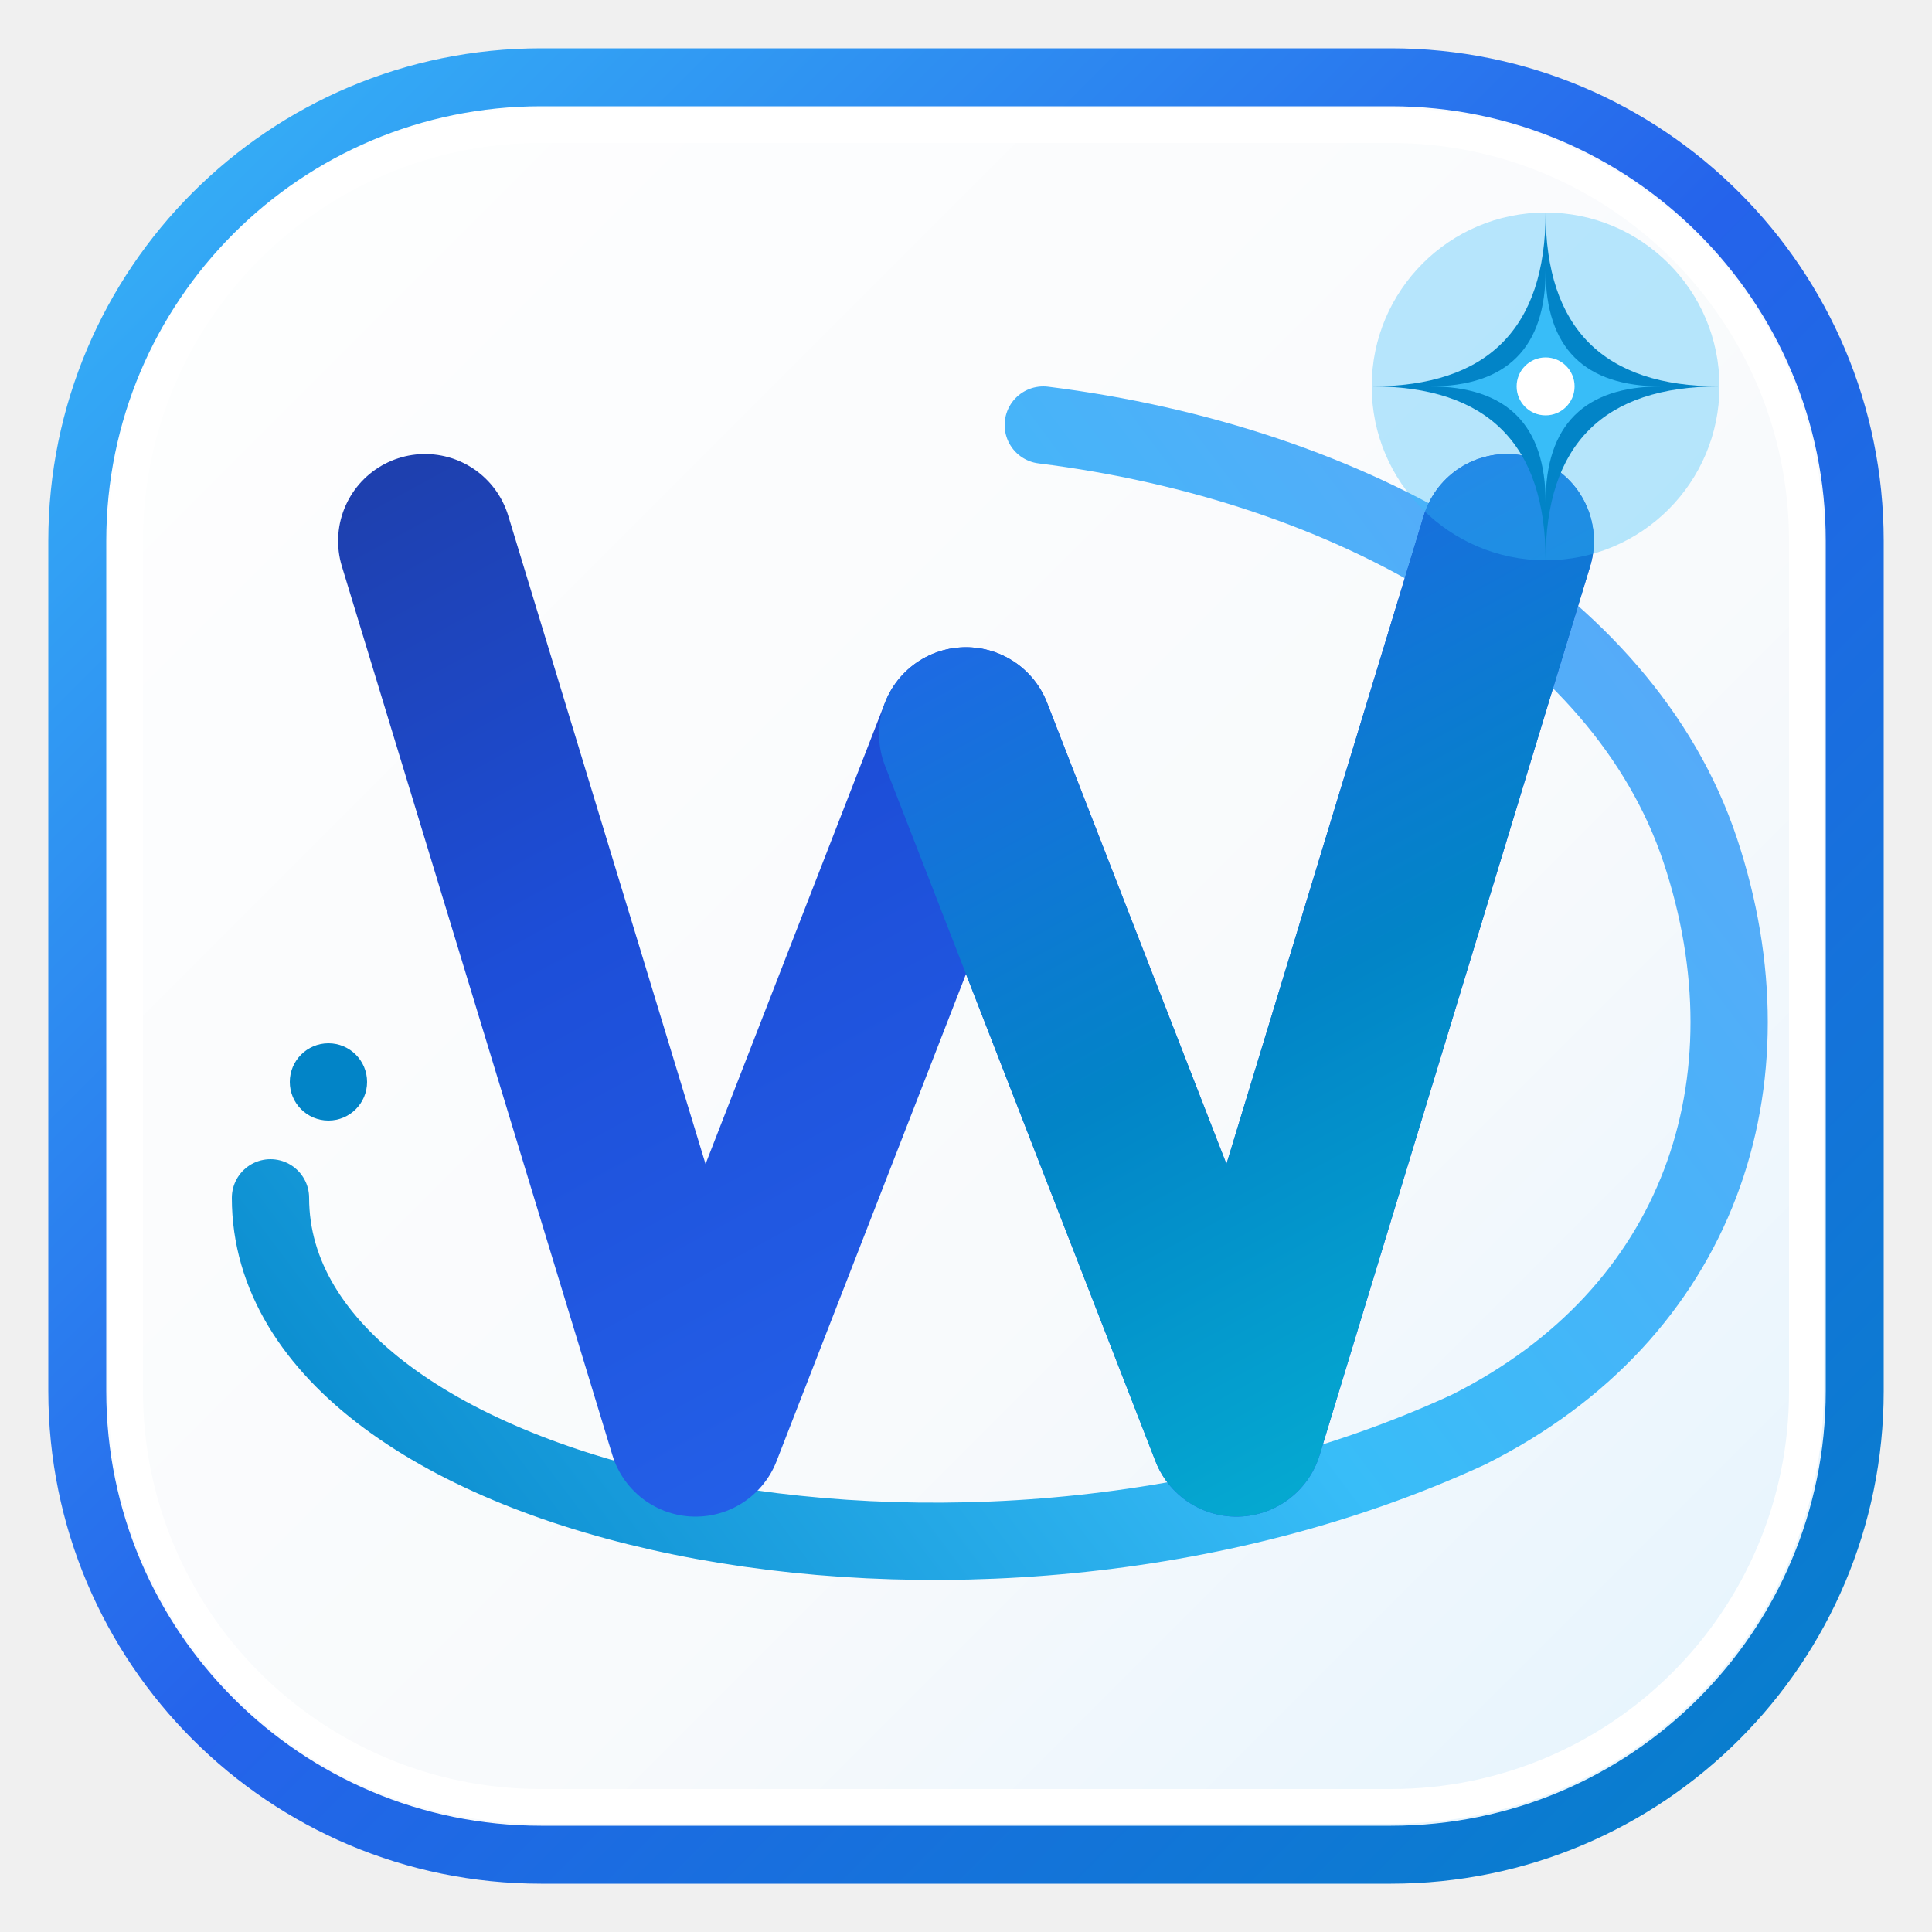
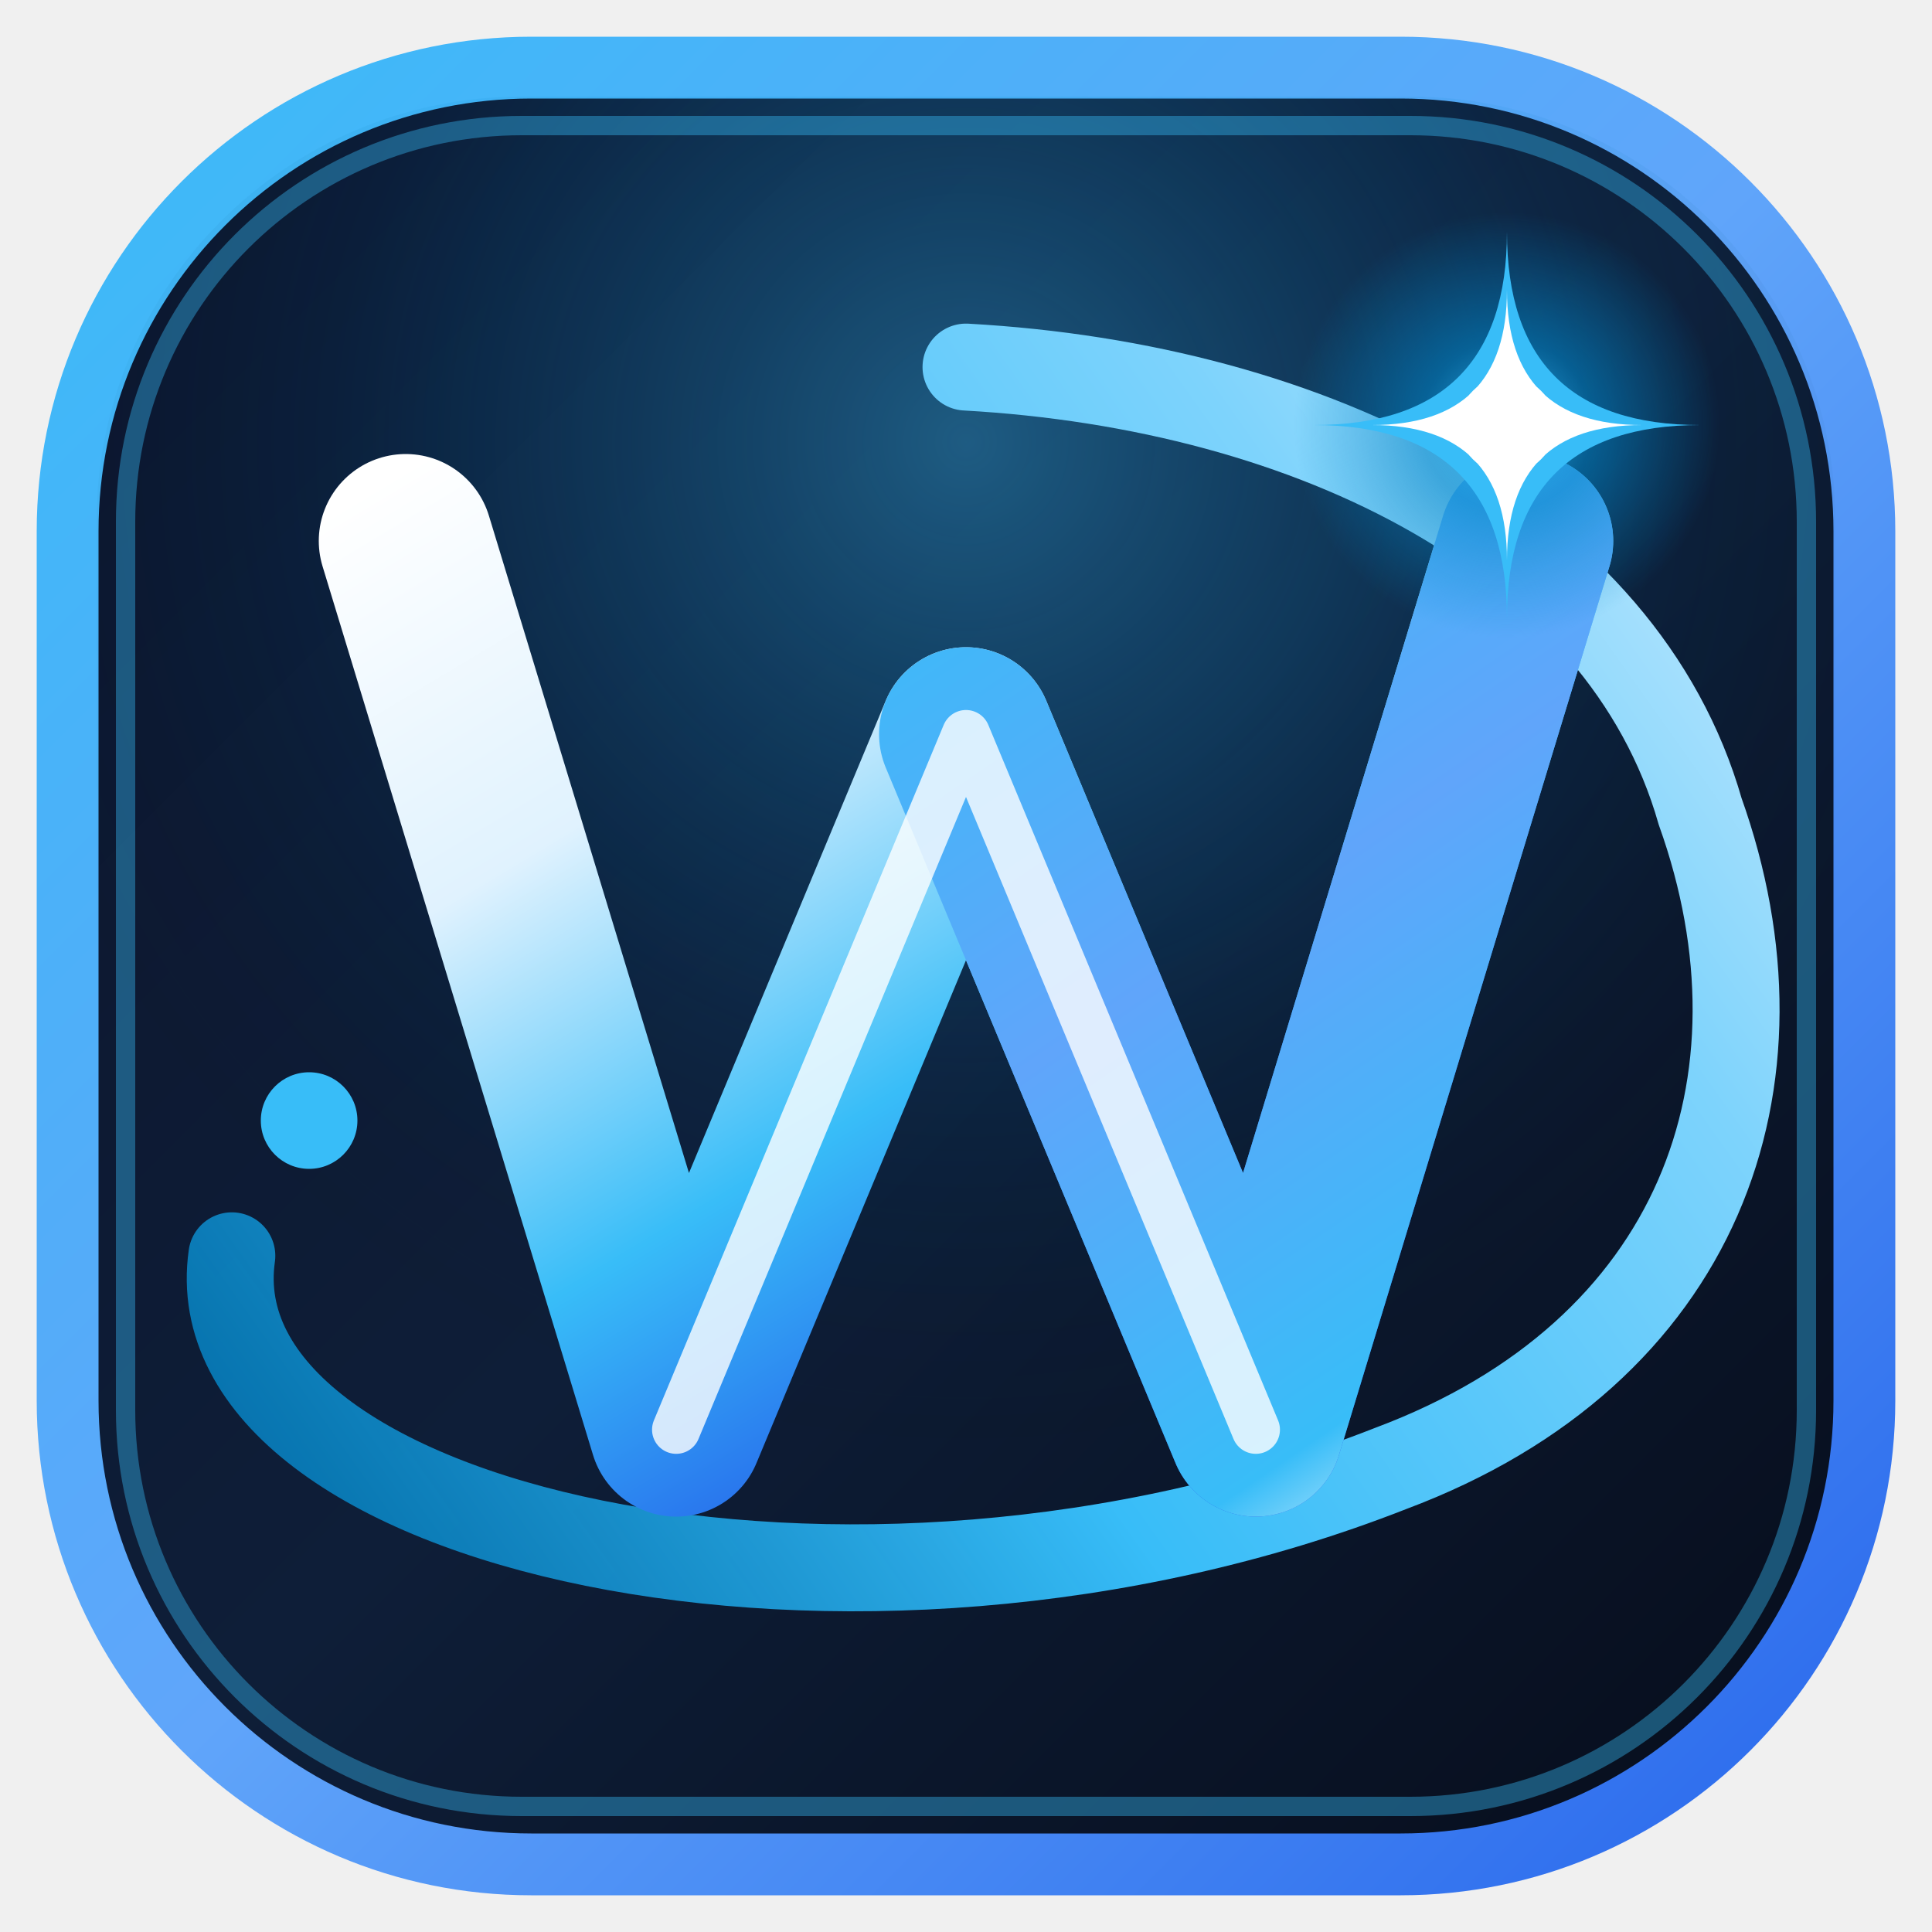
<svg xmlns="http://www.w3.org/2000/svg" viewBox="0 0 100 100" fill="none">
  <defs>
-     <linearGradient id="favBg" x1="0" y1="0" x2="100" y2="100" gradientUnits="userSpaceOnUse">
-       <stop offset="0%" stop-color="#FFFFFF" />
-       <stop offset="60%" stop-color="#F8FAFC" />
-       <stop offset="100%" stop-color="#E0F2FE" />
+     <linearGradient id="wnDarkBg" x1="0" y1="0" x2="100" y2="100" gradientUnits="userSpaceOnUse">
+       <stop offset="0%" stop-color="#0B132B" />
+       <stop offset="50%" stop-color="#0E1E38" />
+       <stop offset="100%" stop-color="#060B18" />
    </linearGradient>
-     <linearGradient id="favBorder" x1="0" y1="0" x2="100" y2="100" gradientUnits="userSpaceOnUse">
+     <linearGradient id="wnNeonBorder" x1="0" y1="0" x2="100" y2="100" gradientUnits="userSpaceOnUse">
      <stop offset="0%" stop-color="#38BDF8" />
-       <stop offset="50%" stop-color="#2563EB" />
-       <stop offset="100%" stop-color="#0284C7" />
-     </linearGradient>
-     <linearGradient id="favOrbit" x1="10" y1="80" x2="90" y2="20" gradientUnits="userSpaceOnUse">
-       <stop offset="0%" stop-color="#0284C7" />
-       <stop offset="50%" stop-color="#38BDF8" />
-       <stop offset="100%" stop-color="#60A5FA" />
-     </linearGradient>
-     <linearGradient id="favW1" x1="20" y1="25" x2="50" y2="80" gradientUnits="userSpaceOnUse">
-       <stop offset="0%" stop-color="#1E40AF" />
-       <stop offset="40%" stop-color="#1D4ED8" />
+       <stop offset="50%" stop-color="#60A5FA" />
      <stop offset="100%" stop-color="#2563EB" />
    </linearGradient>
-     <linearGradient id="favW2" x1="50" y1="25" x2="80" y2="80" gradientUnits="userSpaceOnUse">
-       <stop offset="0%" stop-color="#2563EB" />
-       <stop offset="50%" stop-color="#0284C7" />
-       <stop offset="100%" stop-color="#06B6D4" />
+     <linearGradient id="wnOrbitGlow" x1="12" y1="78" x2="88" y2="24" gradientUnits="userSpaceOnUse">
+       <stop offset="0%" stop-color="#0284C7" stop-opacity="0.8" />
+       <stop offset="40%" stop-color="#38BDF8" />
+       <stop offset="80%" stop-color="#7DD3FC" />
+       <stop offset="100%" stop-color="#BAE6FD" />
    </linearGradient>
+     <linearGradient id="wnWStem1" x1="18" y1="26" x2="48" y2="76" gradientUnits="userSpaceOnUse">
+       <stop offset="0%" stop-color="#FFFFFF" />
+       <stop offset="35%" stop-color="#E0F2FE" />
+       <stop offset="70%" stop-color="#38BDF8" />
+       <stop offset="100%" stop-color="#2563EB" />
+     </linearGradient>
+     <linearGradient id="wnWStem2" x1="48" y1="26" x2="82" y2="76" gradientUnits="userSpaceOnUse">
+       <stop offset="0%" stop-color="#38BDF8" />
+       <stop offset="45%" stop-color="#60A5FA" />
+       <stop offset="85%" stop-color="#38BDF8" />
+       <stop offset="100%" stop-color="#FFFFFF" />
+     </linearGradient>
+     <radialGradient id="wnGlassReflect" cx="50%" cy="20%" r="60%">
+       <stop offset="0%" stop-color="#38BDF8" stop-opacity="0.4" />
+       <stop offset="60%" stop-color="#0284C7" stop-opacity="0.08" />
+       <stop offset="100%" stop-color="#000000" stop-opacity="0" />
+     </radialGradient>
+     <radialGradient id="wnStarAura" cx="50%" cy="50%" r="50%">
+       <stop offset="0%" stop-color="#38BDF8" stop-opacity="0.95" />
+       <stop offset="40%" stop-color="#0284C7" stop-opacity="0.6" />
+       <stop offset="100%" stop-color="#0284C7" stop-opacity="0" />
+     </radialGradient>
  </defs>
-   <rect x="4" y="4" width="92" height="92" rx="24" fill="url(#favBg)" stroke="url(#favBorder)" stroke-width="3" />
-   <rect x="6.5" y="6.5" width="87" height="87" rx="21.5" fill="none" stroke="#FFFFFF" stroke-width="1.8" />
-   <path d="M 14 62 C 14 78, 50 86, 76 74 C 88 68, 92 56, 88 44 C 84 32, 70 24, 54 22" stroke="url(#favOrbit)" stroke-width="4" stroke-linecap="round" fill="none" />
-   <path d="M 22 28 L 36 74 L 50 38 L 64 74 L 78 28" stroke="url(#favW1)" stroke-width="9" stroke-linecap="round" stroke-linejoin="round" fill="none" />
-   <path d="M 50 38 L 64 74 L 78 28" stroke="url(#favW2)" stroke-width="9" stroke-linecap="round" stroke-linejoin="round" fill="none" />
-   <circle cx="80" cy="20" r="9" fill="#38BDF8" fill-opacity="0.35" />
-   <path d="M 80 11 Q 80 20, 71 20 Q 80 20, 80 29 Q 80 20, 89 20 Q 80 20, 80 11 Z" fill="#0284C7" />
-   <path d="M 80 14 Q 80 20, 74 20 Q 80 20, 80 26 Q 80 20, 86 20 Q 80 20, 80 14 Z" fill="#38BDF8" />
-   <circle cx="80" cy="20" r="1.5" fill="#FFFFFF" />
-   <circle cx="17" cy="56" r="2" fill="#0284C7" />
+   <rect x="3.5" y="3.5" width="93" height="93" rx="24" fill="url(#wnDarkBg)" stroke="url(#wnNeonBorder)" stroke-width="3.2" />
+   <rect x="5" y="5" width="90" height="90" rx="22" fill="url(#wnGlassReflect)" />
+   <rect x="6.5" y="6.5" width="87" height="87" rx="20.5" fill="none" stroke="#38BDF8" stroke-width="1" stroke-opacity="0.4" />
+   <path d="M 12 65 C 10 79, 44 87, 72 76 C 88 70, 93 56, 88 42 C 84 28, 68 20, 50 19" stroke="url(#wnOrbitGlow)" stroke-width="4.5" stroke-linecap="round" fill="none" />
+   <path d="M 21 28 L 35 74 L 50 38 L 65 74 L 79 28" stroke="url(#wnWStem1)" stroke-width="9" stroke-linecap="round" stroke-linejoin="round" fill="none" />
+   <path d="M 50 38 L 65 74 L 79 28" stroke="url(#wnWStem2)" stroke-width="9" stroke-linecap="round" stroke-linejoin="round" fill="none" />
+   <path d="M 35 74 L 50 38 L 65 74" stroke="#FFFFFF" stroke-width="2.5" stroke-opacity="0.8" stroke-linecap="round" stroke-linejoin="round" fill="none" />
+   <circle cx="78" cy="22" r="11" fill="url(#wnStarAura)" />
+   <path d="M 78 12 Q 78 22, 68 22 Q 78 22, 78 32 Q 78 22, 88 22 Q 78 22, 78 12 Z" fill="#38BDF8" />
+   <path d="M 78 15 Q 78 22, 71 22 Q 78 22, 78 29 Q 78 22, 85 22 Q 78 22, 78 15 Z" fill="#FFFFFF" />
+   <circle cx="78" cy="22" r="2.5" fill="#FFFFFF" />
+   <circle cx="16" cy="58" r="2.5" fill="#38BDF8" />
</svg>
